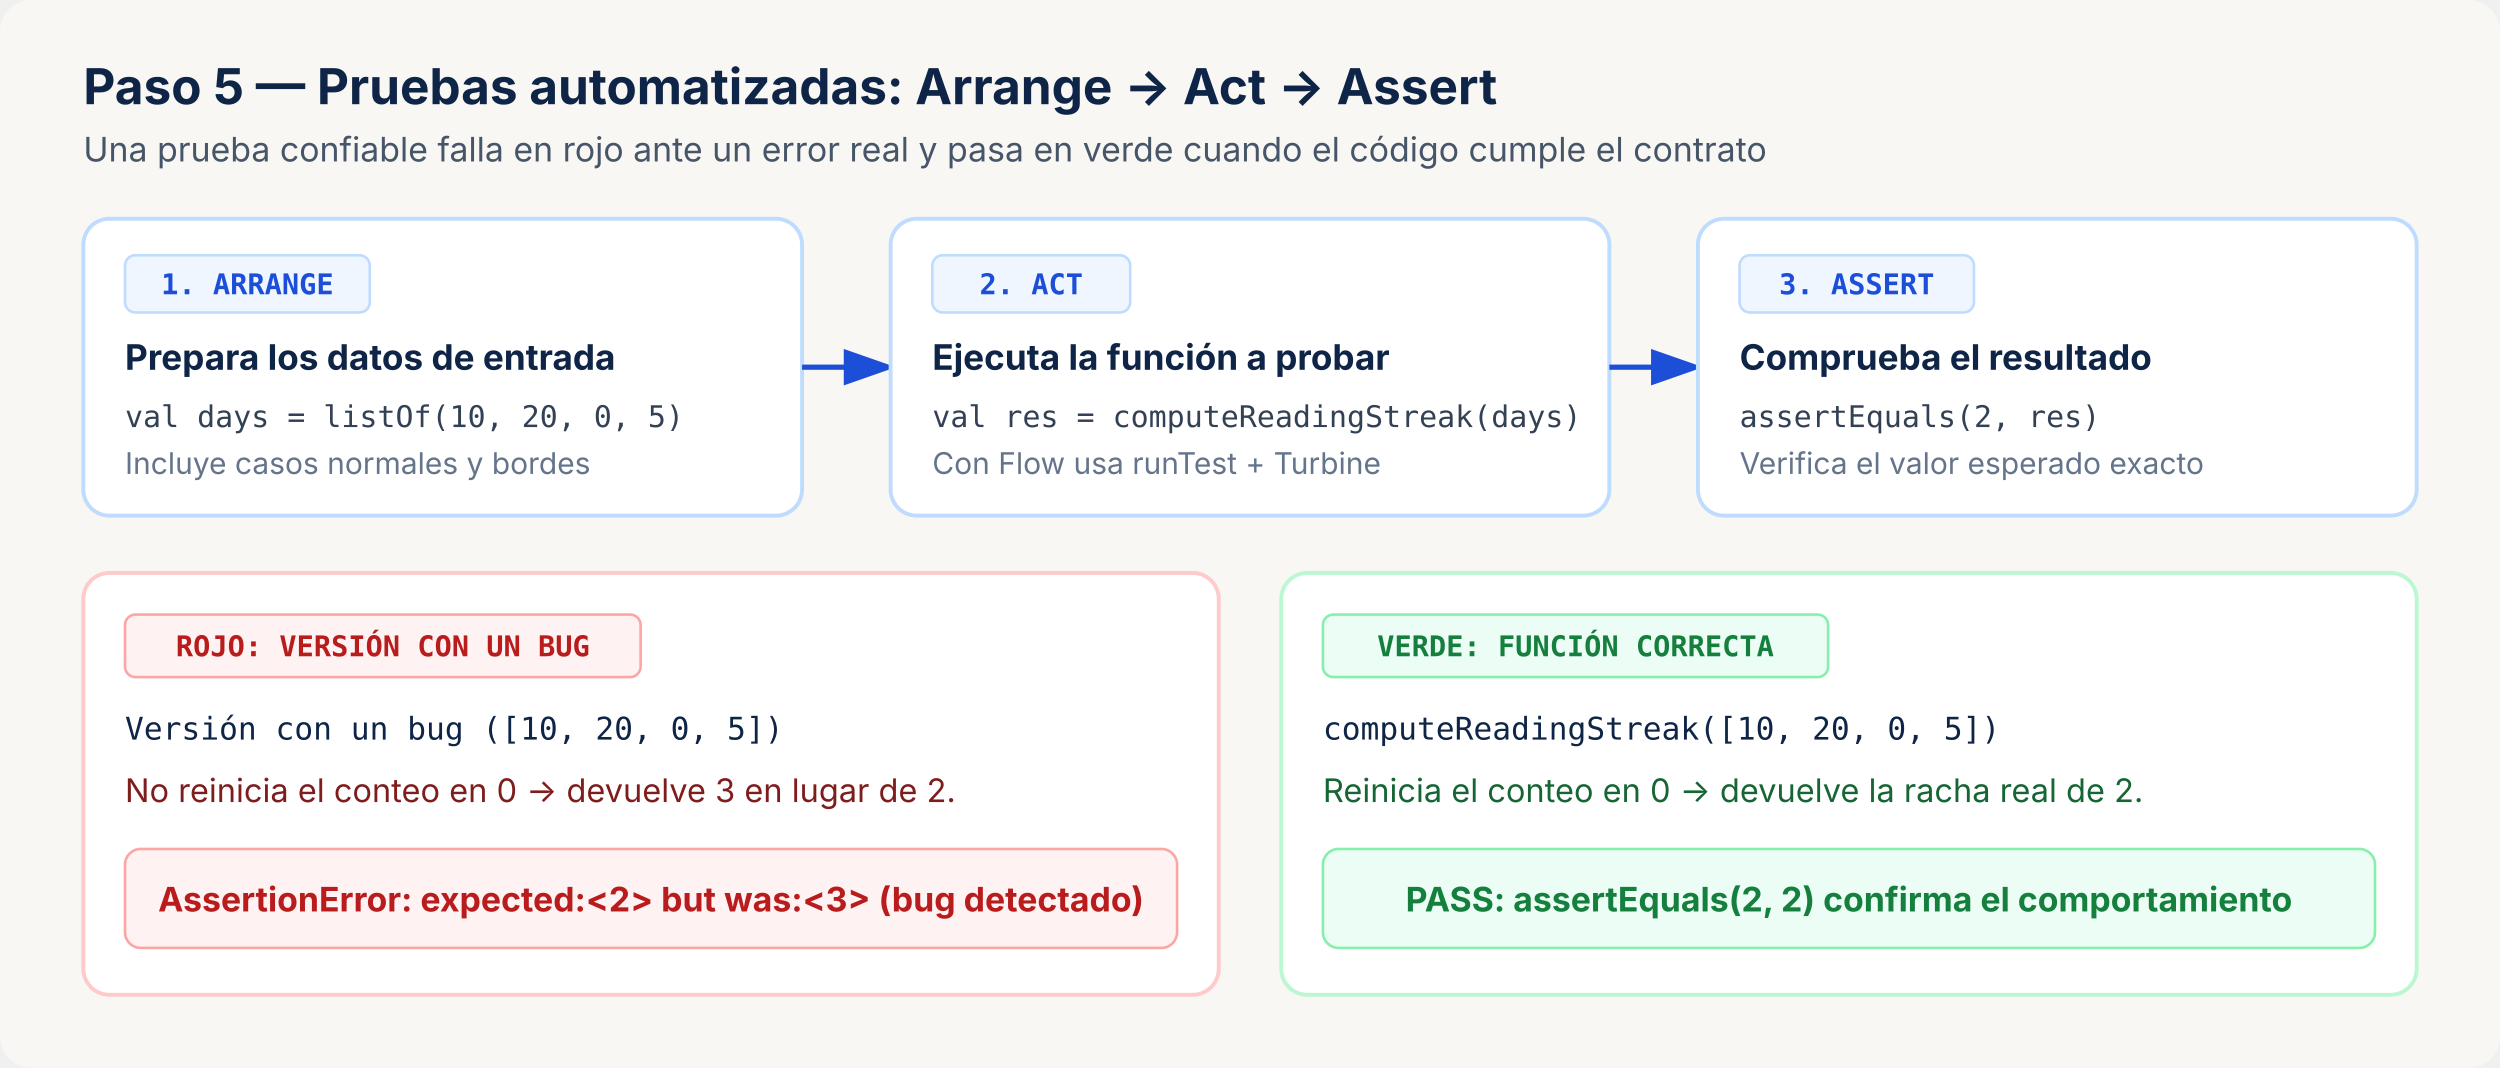
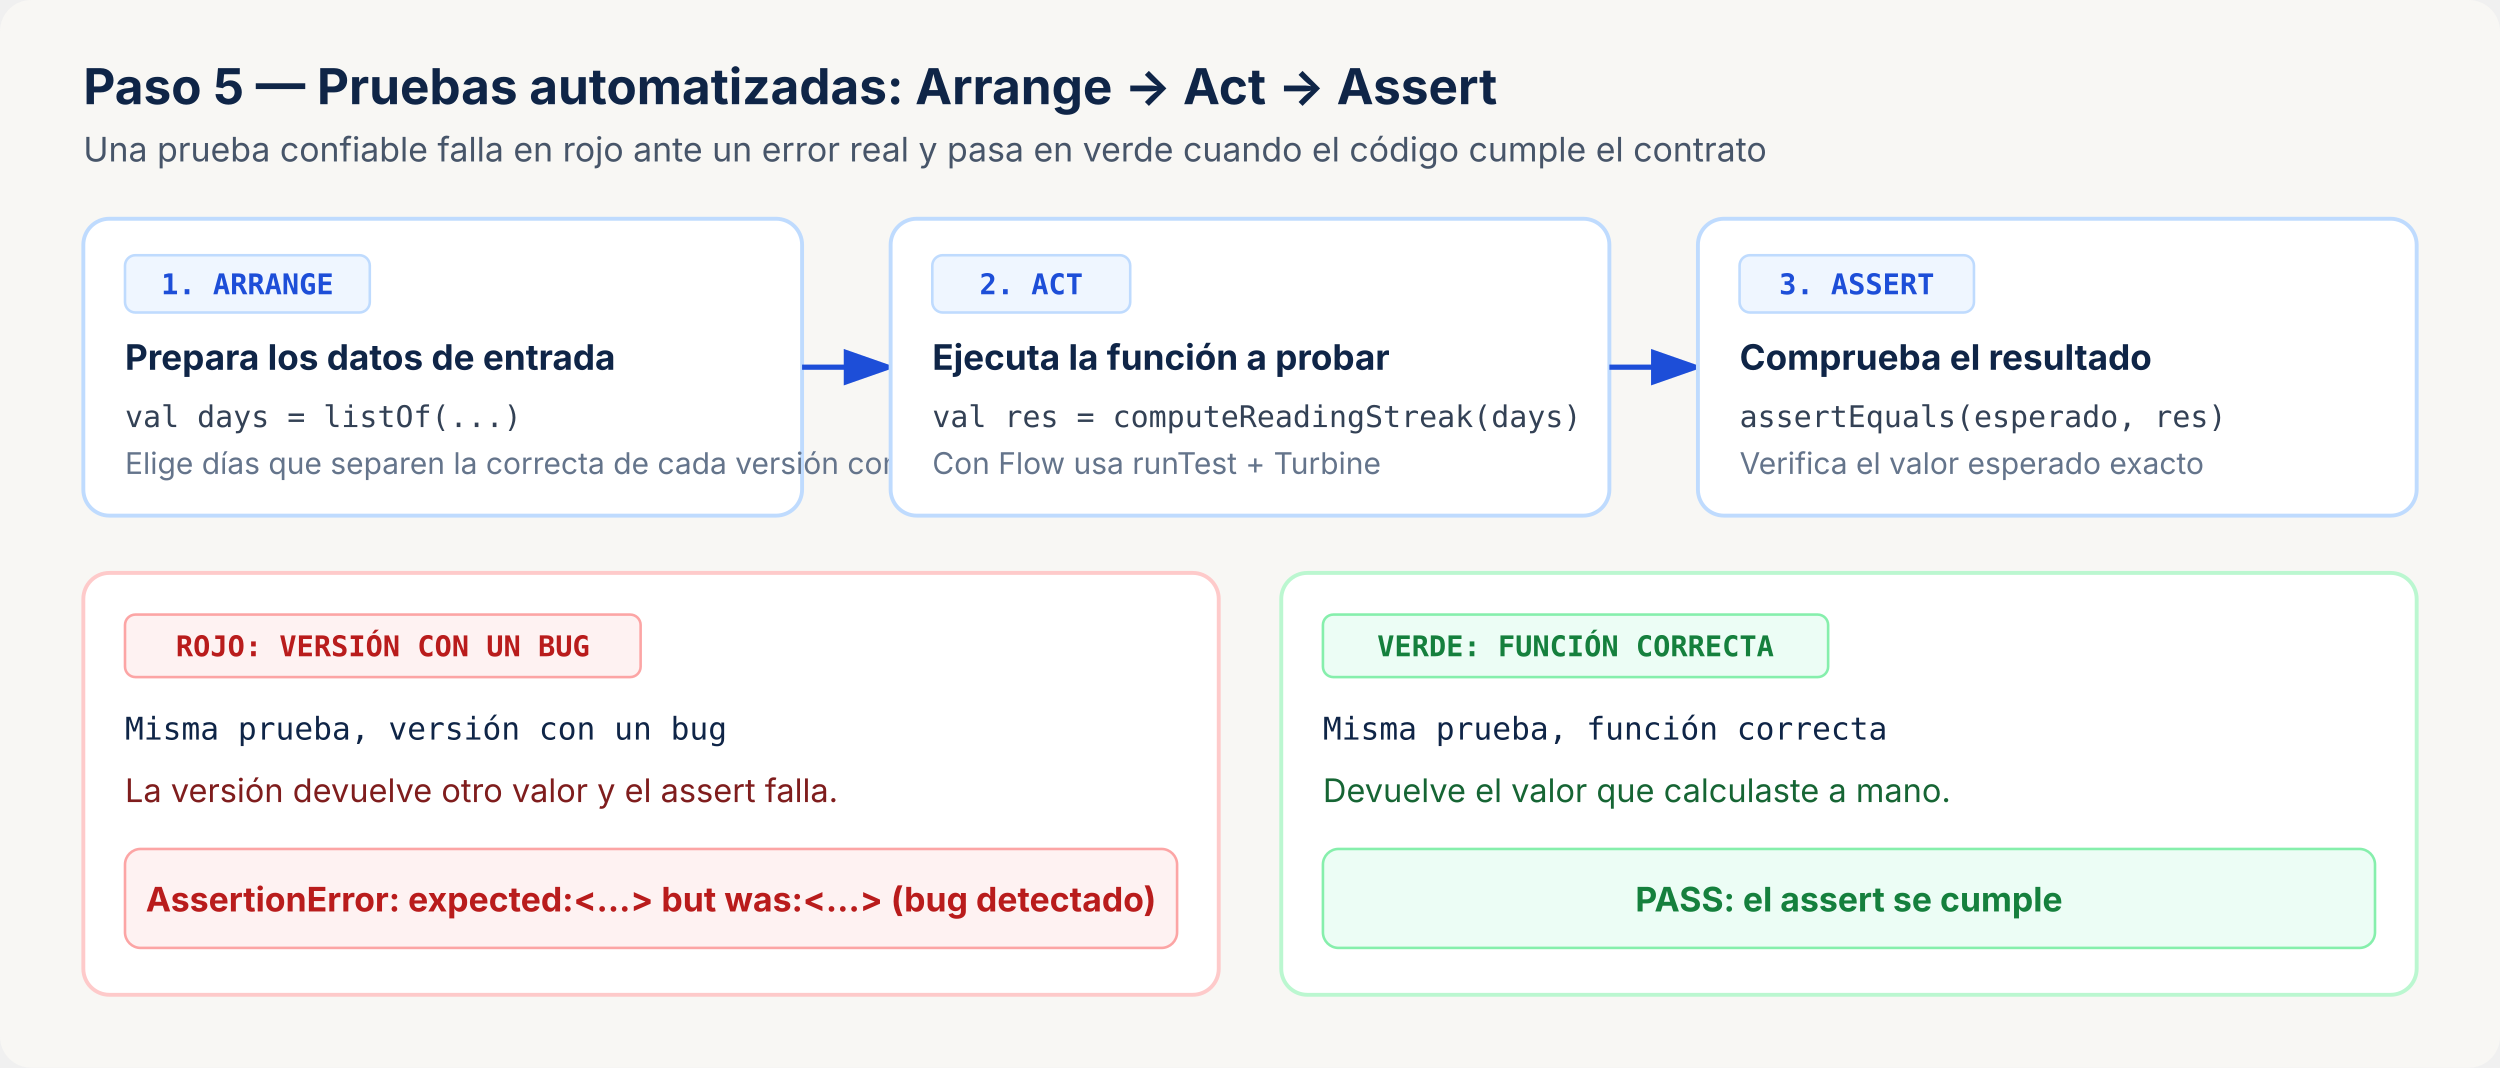
<svg xmlns="http://www.w3.org/2000/svg" viewBox="0 0 960 410" role="img" aria-labelledby="test-title test-desc">
  <defs>
    <marker id="arr-blue" markerWidth="10" markerHeight="7" refX="8" refY="3.5" orient="auto">
      <polygon points="0 0, 10 3.5, 0 7" fill="#1D4ED8" />
    </marker>
  </defs>
  <rect width="960" height="410" rx="12" fill="#F8F7F4" />
  <text x="32" y="40" fill="#0F2547" font-family="system-ui, -apple-system, 'Segoe UI', sans-serif" font-size="19" font-weight="700">Paso 5 — Pruebas automatizadas: Arrange → Act → Assert</text>
  <text x="32" y="62" fill="#475569" font-family="system-ui, -apple-system, 'Segoe UI', sans-serif" font-size="13">Una prueba confiable falla en rojo ante un error real y pasa en verde cuando el código cumple el contrato</text>
  <rect x="32" y="84" width="276" height="114" rx="10" fill="#FFFFFF" stroke="#BFDBFE" stroke-width="1.5" />
  <rect x="48" y="98" width="94" height="22" rx="4" fill="#EFF6FF" stroke="#BFDBFE" stroke-width="1" />
  <text x="95" y="113" fill="#1D4ED8" font-family="ui-monospace, SFMono-Regular, monospace" font-size="11" font-weight="700" text-anchor="middle">1. ARRANGE</text>
  <text x="48" y="142" fill="#0F2547" font-family="system-ui, -apple-system, sans-serif" font-size="13.5" font-weight="700">Prepara los datos de entrada</text>
-   <text x="48" y="164" fill="#334155" font-family="ui-monospace, SFMono-Regular, monospace" font-size="11.5">val days = listOf(10, 20, 0, 5)</text>
-   <text x="48" y="182" fill="#64748B" font-family="system-ui, -apple-system, sans-serif" font-size="11.5">Incluye casos normales y bordes</text>
+   <text x="48" y="164" fill="#334155" font-family="ui-monospace, SFMono-Regular, monospace" font-size="11.5">val days = listOf(...)</text>
+   <text x="48" y="182" fill="#64748B" font-family="system-ui, -apple-system, sans-serif" font-size="11.5">Elige días que separen la correcta de cada versión con un bug</text>
  <line x1="308" y1="141" x2="340" y2="141" stroke="#1D4ED8" stroke-width="2" marker-end="url(#arr-blue)" />
  <rect x="342" y="84" width="276" height="114" rx="10" fill="#FFFFFF" stroke="#BFDBFE" stroke-width="1.5" />
  <rect x="358" y="98" width="76" height="22" rx="4" fill="#EFF6FF" stroke="#BFDBFE" stroke-width="1" />
  <text x="396" y="113" fill="#1D4ED8" font-family="ui-monospace, SFMono-Regular, monospace" font-size="11" font-weight="700" text-anchor="middle">2. ACT</text>
  <text x="358" y="142" fill="#0F2547" font-family="system-ui, -apple-system, sans-serif" font-size="13.5" font-weight="700">Ejecuta la función a probar</text>
  <text x="358" y="164" fill="#334155" font-family="ui-monospace, SFMono-Regular, monospace" font-size="11.5">val res = computeReadingStreak(days)</text>
  <text x="358" y="182" fill="#64748B" font-family="system-ui, -apple-system, sans-serif" font-size="11.5">Con Flow usa runTest + Turbine</text>
  <line x1="618" y1="141" x2="650" y2="141" stroke="#1D4ED8" stroke-width="2" marker-end="url(#arr-blue)" />
  <rect x="652" y="84" width="276" height="114" rx="10" fill="#FFFFFF" stroke="#BFDBFE" stroke-width="1.5" />
  <rect x="668" y="98" width="90" height="22" rx="4" fill="#EFF6FF" stroke="#BFDBFE" stroke-width="1" />
  <text x="713" y="113" fill="#1D4ED8" font-family="ui-monospace, SFMono-Regular, monospace" font-size="11" font-weight="700" text-anchor="middle">3. ASSERT</text>
  <text x="668" y="142" fill="#0F2547" font-family="system-ui, -apple-system, sans-serif" font-size="13.5" font-weight="700">Comprueba el resultado</text>
-   <text x="668" y="164" fill="#334155" font-family="ui-monospace, SFMono-Regular, monospace" font-size="11.5">assertEquals(2, res)</text>
+   <text x="668" y="164" fill="#334155" font-family="ui-monospace, SFMono-Regular, monospace" font-size="11.5">assertEquals(esperado, res)</text>
  <text x="668" y="182" fill="#64748B" font-family="system-ui, -apple-system, sans-serif" font-size="11.5">Verifica el valor esperado exacto</text>
  <rect x="32" y="220" width="436" height="162" rx="10" fill="#FFFFFF" stroke="#FECACA" stroke-width="1.5" />
  <rect x="48" y="236" width="198" height="24" rx="4" fill="#FEF2F2" stroke="#FCA5A5" stroke-width="1" />
  <text x="147" y="252" fill="#B91C1C" font-family="ui-monospace, SFMono-Regular, monospace" font-size="11" font-weight="700" text-anchor="middle">ROJO: VERSIÓN CON UN BUG</text>
-   <text x="48" y="284" fill="#0F2547" font-family="ui-monospace, SFMono-Regular, monospace" font-size="12">Versión con un bug ([10, 20, 0, 5])</text>
-   <text x="48" y="308" fill="#7F1D1D" font-family="system-ui, -apple-system, sans-serif" font-size="12.5">No reinicia el conteo en 0 → devuelve 3 en lugar de 2.</text>
+   <text x="48" y="284" fill="#0F2547" font-family="ui-monospace, SFMono-Regular, monospace" font-size="12">Misma prueba, versión con un bug</text>
+   <text x="48" y="308" fill="#7F1D1D" font-family="system-ui, -apple-system, sans-serif" font-size="12.5">La versión devuelve otro valor y el assert falla.</text>
  <rect x="48" y="326" width="404" height="38" rx="6" fill="#FEF2F2" stroke="#FCA5A5" stroke-width="1" />
-   <text x="250" y="350" fill="#B91C1C" font-family="system-ui, -apple-system, sans-serif" font-size="13" font-weight="700" text-anchor="middle">AssertionError: expected:&lt;2&gt; but was:&lt;3&gt; (bug detectado)</text>
+   <text x="250" y="350" fill="#B91C1C" font-family="system-ui, -apple-system, sans-serif" font-size="13" font-weight="700" text-anchor="middle">AssertionError: expected:&lt;…&gt; but was:&lt;…&gt; (bug detectado)</text>
  <rect x="492" y="220" width="436" height="162" rx="10" fill="#FFFFFF" stroke="#BBF7D0" stroke-width="1.5" />
  <rect x="508" y="236" width="194" height="24" rx="4" fill="#ECFDF5" stroke="#86EFAC" stroke-width="1" />
  <text x="605" y="252" fill="#15803D" font-family="ui-monospace, SFMono-Regular, monospace" font-size="11" font-weight="700" text-anchor="middle">VERDE: FUNCIÓN CORRECTA</text>
-   <text x="508" y="284" fill="#0F2547" font-family="ui-monospace, SFMono-Regular, monospace" font-size="12">computeReadingStreak([10, 20, 0, 5])</text>
-   <text x="508" y="308" fill="#166534" font-family="system-ui, -apple-system, sans-serif" font-size="12.5">Reinicia el conteo en 0 → devuelve la racha real de 2.</text>
+   <text x="508" y="284" fill="#0F2547" font-family="ui-monospace, SFMono-Regular, monospace" font-size="12">Misma prueba, función correcta</text>
+   <text x="508" y="308" fill="#166534" font-family="system-ui, -apple-system, sans-serif" font-size="12.5">Devuelve el valor que calculaste a mano.</text>
  <rect x="508" y="326" width="404" height="38" rx="6" fill="#ECFDF5" stroke="#86EFAC" stroke-width="1" />
-   <text x="710" y="350" fill="#15803D" font-family="system-ui, -apple-system, sans-serif" font-size="13" font-weight="700" text-anchor="middle">PASS: assertEquals(2, 2) confirma el comportamiento</text>
+   <text x="710" y="350" fill="#15803D" font-family="system-ui, -apple-system, sans-serif" font-size="13" font-weight="700" text-anchor="middle">PASS: el assert se cumple</text>
</svg>
